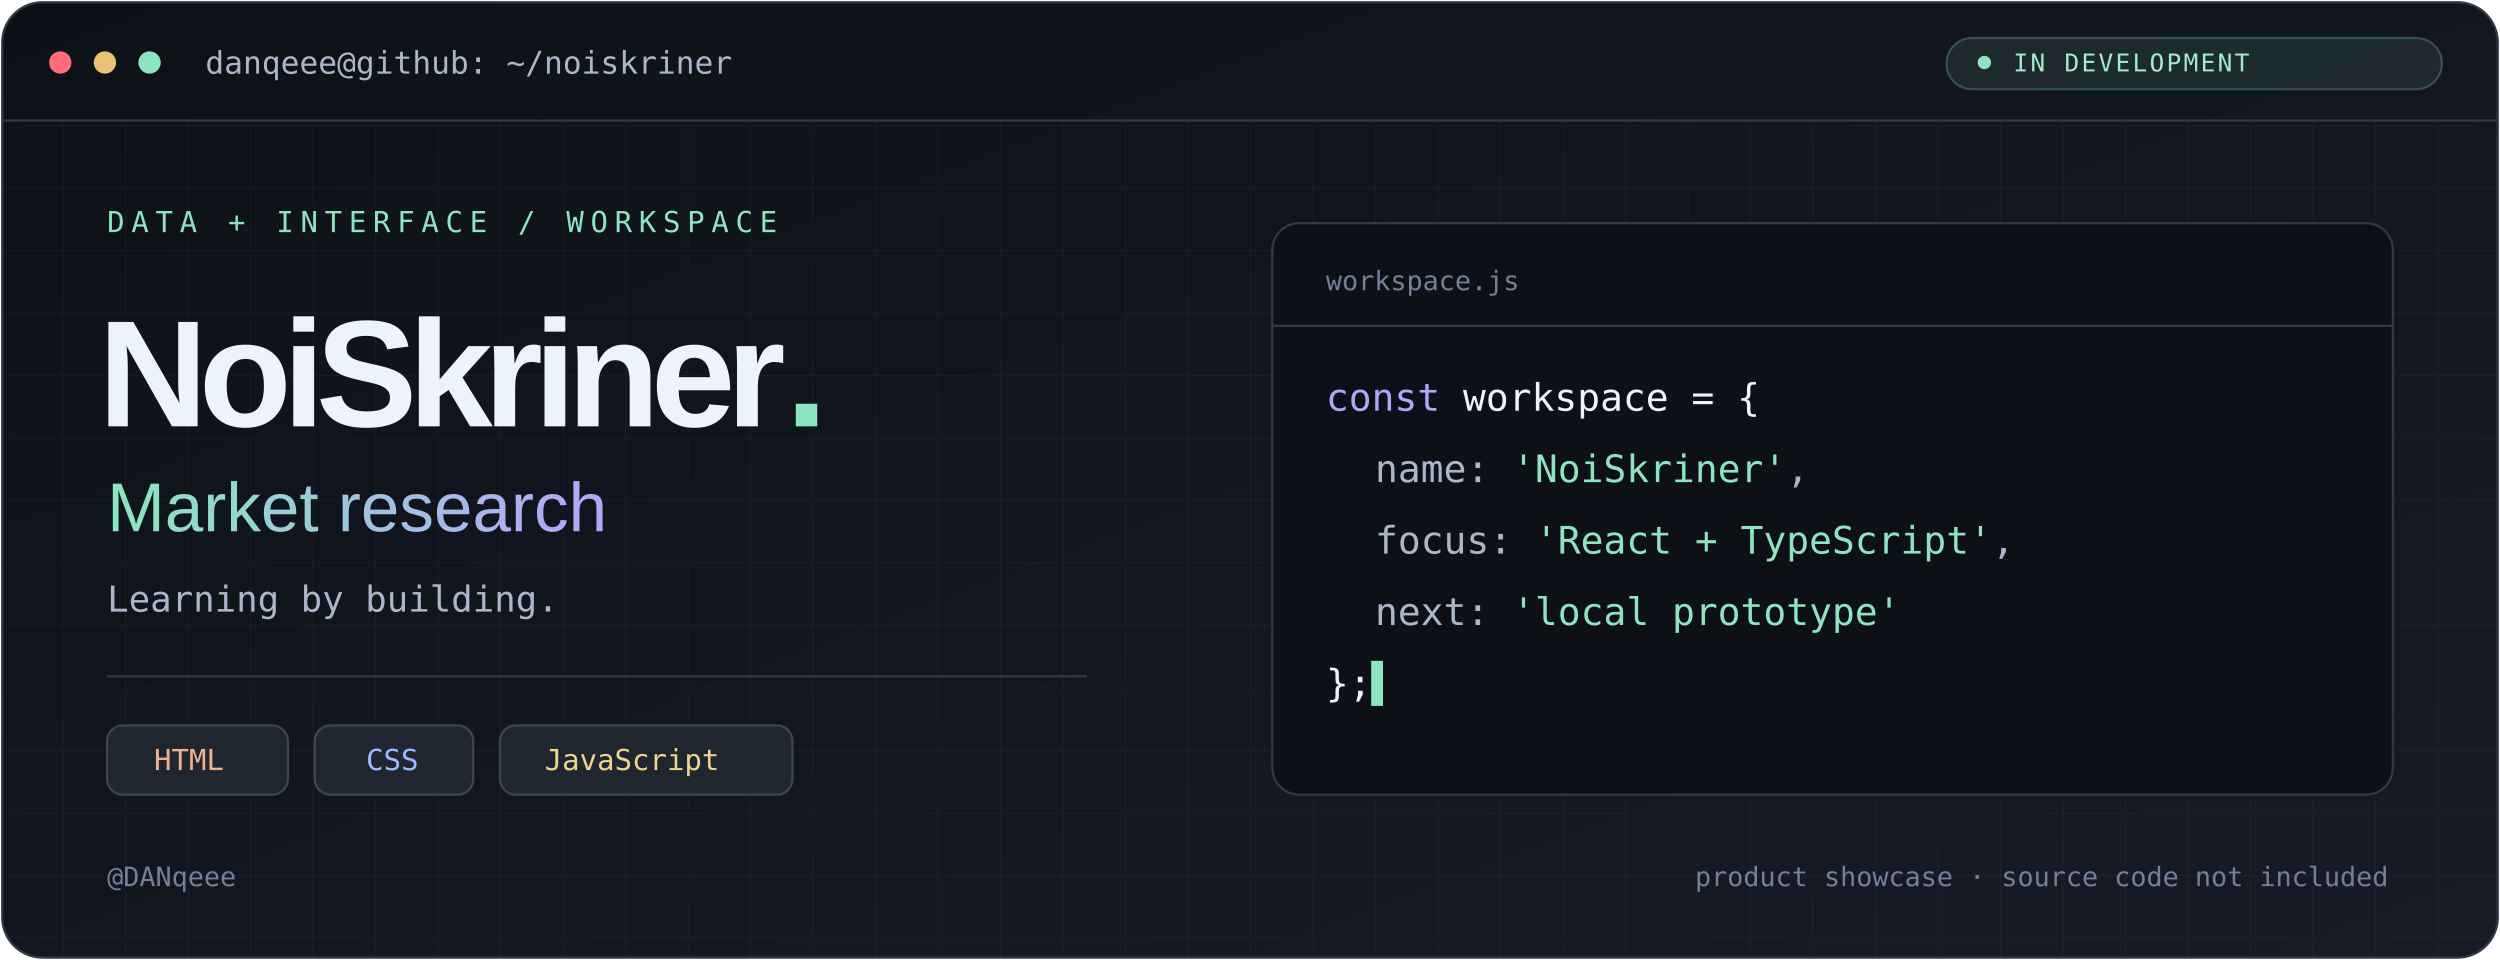
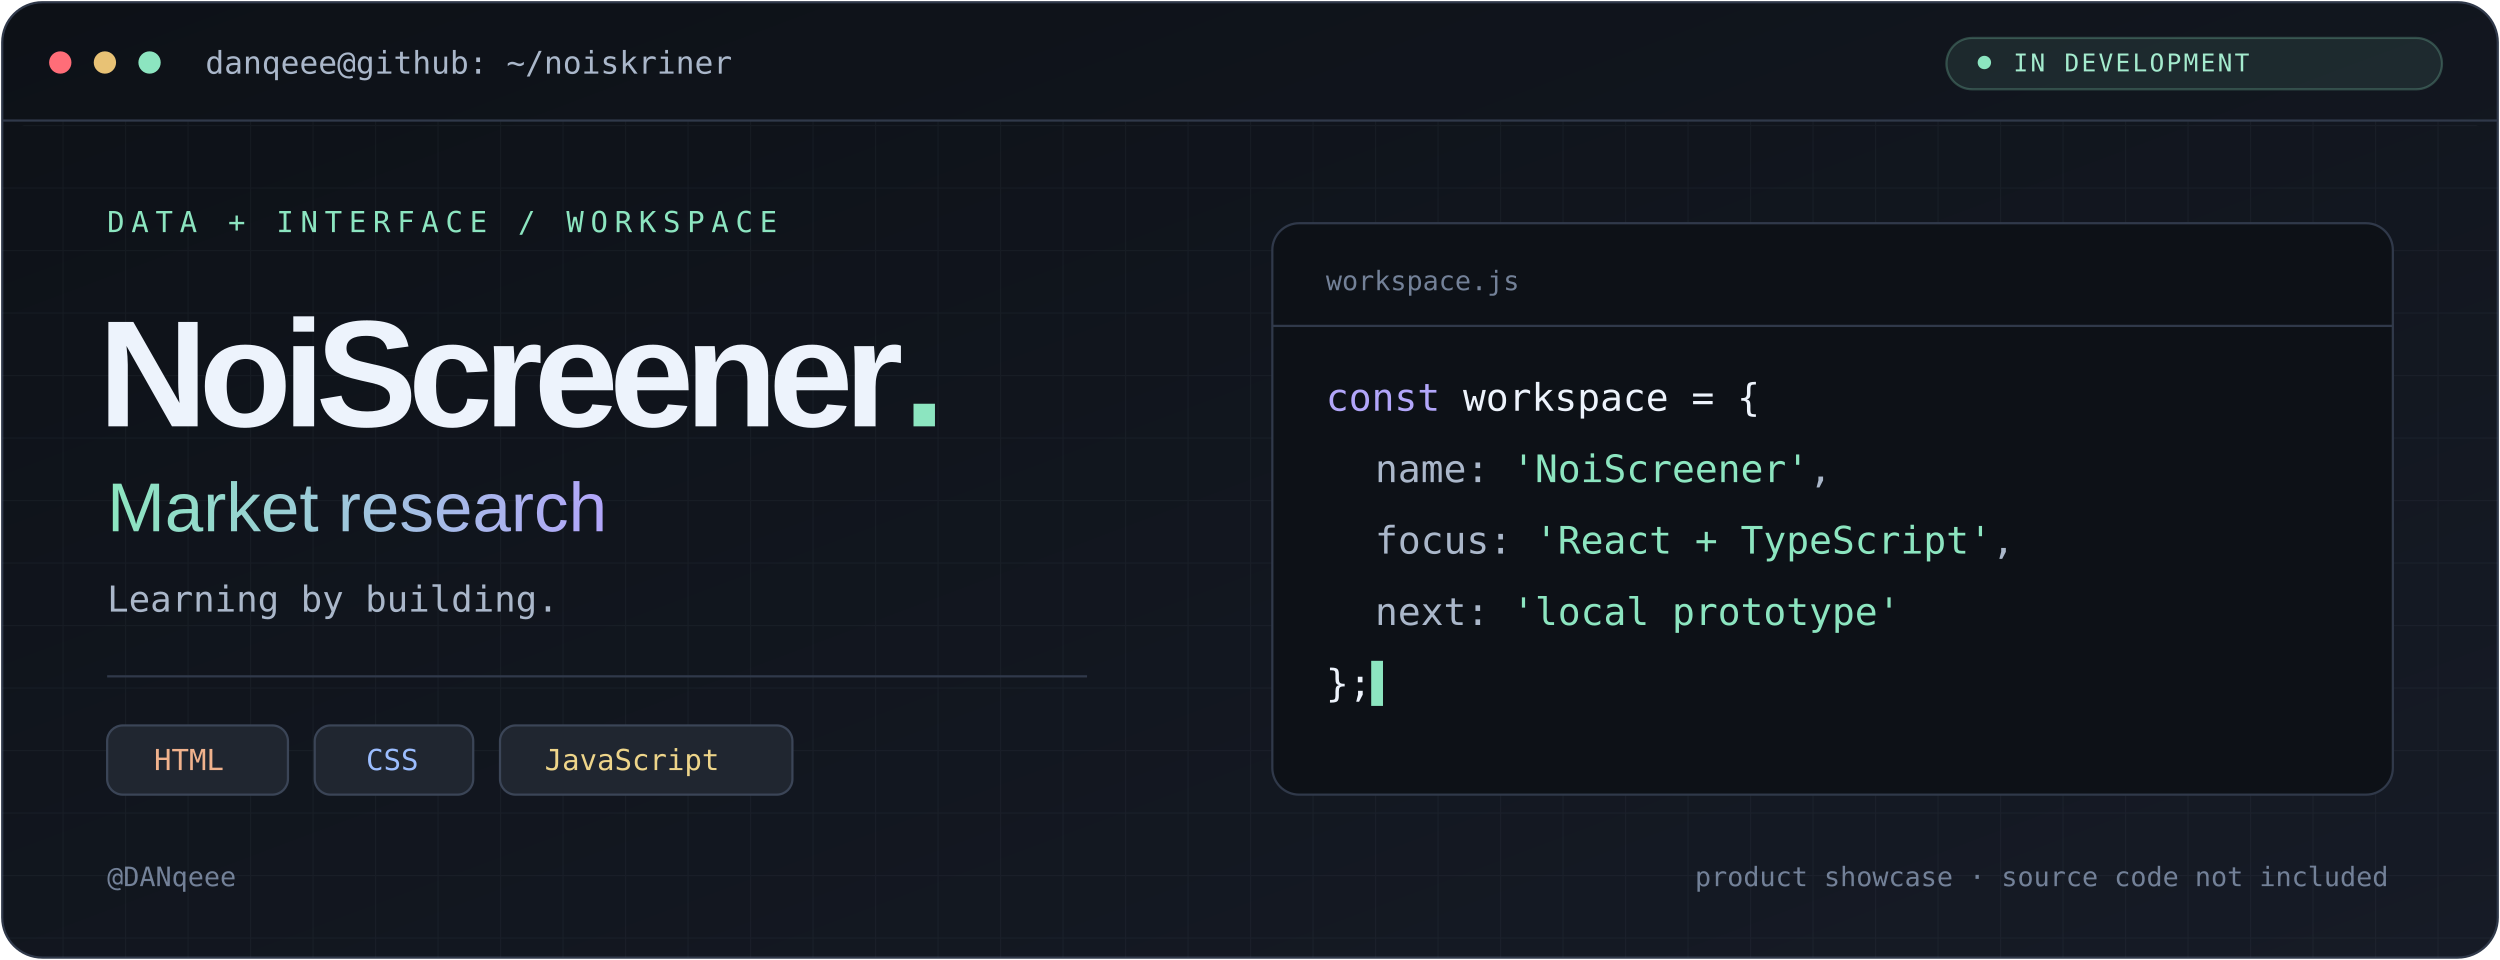
<svg xmlns="http://www.w3.org/2000/svg" width="1120" height="430" viewBox="0 0 1120 430" role="img" aria-labelledby="title desc">
  <defs>
    <linearGradient id="bg" x2="1" y2="1">
      <stop stop-color="#0d1117" />
      <stop offset="1" stop-color="#161b26" />
    </linearGradient>
    <linearGradient id="accent">
      <stop stop-color="#8ce5c0" />
      <stop offset="1" stop-color="#b2a6fa" />
    </linearGradient>
    <pattern id="grid" width="28" height="28" patternUnits="userSpaceOnUse">
      <path d="M28 0H0V28" fill="none" stroke="#75829a" stroke-opacity=".07" />
    </pattern>
  </defs>
  <rect x="1" y="1" width="1118" height="428" rx="18" fill="url(#bg)" stroke="#30394a" />
  <rect x="1" y="54" width="1118" height="375" rx="18" fill="url(#grid)" />
  <path d="M1 54H1119" stroke="#30394a" />
  <circle cx="27" cy="28" r="5" fill="#ff6d78" />
  <circle cx="47" cy="28" r="5" fill="#e8c275" />
  <circle cx="67" cy="28" r="5" fill="#8ce5c0" />
  <text x="92" y="33" font-family="Consolas,monospace" font-size="14" fill="#aab7ca">danqeee@github: ~/noiskriner</text>
  <rect x="872" y="17" width="222" height="23" rx="11.5" fill="#8ce5c0" fill-opacity=".1" stroke="#8ce5c0" stroke-opacity=".25" />
  <circle cx="889" cy="28" r="3" fill="#8ce5c0" />
  <text x="902" y="32" font-family="Consolas,monospace" font-size="11" letter-spacing="1" fill="#a4ebce">IN DEVELOPMENT</text>
  <text x="48" y="104" font-family="Consolas,monospace" font-size="13" letter-spacing="3" fill="#8ce5c0">DATA + INTERFACE / WORKSPACE</text>
-   <text x="44" y="191" font-family="Arial,sans-serif" font-weight="700" font-size="68" letter-spacing="-4" fill="#edf3fc">NoiSkriner<tspan fill="#8ce5c0">.</tspan>
+   <text x="44" y="191" font-family="Arial,sans-serif" font-weight="700" font-size="68" letter-spacing="-4" fill="#edf3fc">NoiScreener<tspan fill="#8ce5c0">.</tspan>
  </text>
  <text x="48" y="238" font-family="Arial,sans-serif" font-size="31" font-weight="500" fill="url(#accent)">Market research</text>
  <text x="48" y="274" font-family="Consolas,monospace" font-size="16" fill="#aab7ca">Learning by building.</text>
  <path d="M48 303H487" stroke="#30394a" />
  <g font-family="Consolas,monospace" font-size="13">
    <rect x="48" y="325" width="81" height="31" rx="7" fill="#202630" stroke="#3b4557" />
    <text x="69" y="345" fill="#f0b28d">HTML</text>
    <rect x="141" y="325" width="71" height="31" rx="7" fill="#202630" stroke="#3b4557" />
    <text x="164" y="345" fill="#9bbdff">CSS</text>
    <rect x="224" y="325" width="131" height="31" rx="7" fill="#202630" stroke="#3b4557" />
    <text x="244" y="345" fill="#eed58a">JavaScript</text>
  </g>
  <rect x="570" y="100" width="502" height="256" rx="12" fill="#0d1117" stroke="#30394a" />
  <text x="594" y="130" font-family="Consolas,monospace" font-size="12" fill="#738198">workspace.js</text>
  <path d="M570 146H1072" stroke="#30394a" />
  <g font-family="Consolas,monospace" font-size="17">
    <text x="594" y="184" fill="#b2a6fa">const <tspan fill="#edf3fc">workspace = {</tspan>
    </text>
-     <text x="616" y="216" fill="#aab7ca">name: <tspan fill="#8ce5c0">'NoiSkriner'</tspan>,</text>
+     <text x="616" y="216" fill="#aab7ca">name: <tspan fill="#8ce5c0">'NoiScreener'</tspan>,</text>
    <text x="616" y="248" fill="#aab7ca">focus: <tspan fill="#8ce5c0">'React + TypeScript'</tspan>,</text>
    <text x="616" y="280" fill="#aab7ca">next: <tspan fill="#8ce5c0">'local prototype'</tspan>
    </text>
    <text x="594" y="312" fill="#edf3fc">};<tspan fill="#8ce5c0"> ▌</tspan>
    </text>
  </g>
  <text x="48" y="397" font-family="Consolas,monospace" font-size="12" fill="#738198">@DANqeee</text>
  <text x="1070" y="397" text-anchor="end" font-family="Consolas,monospace" font-size="12" fill="#738198">product showcase · source code not included</text>
</svg>
